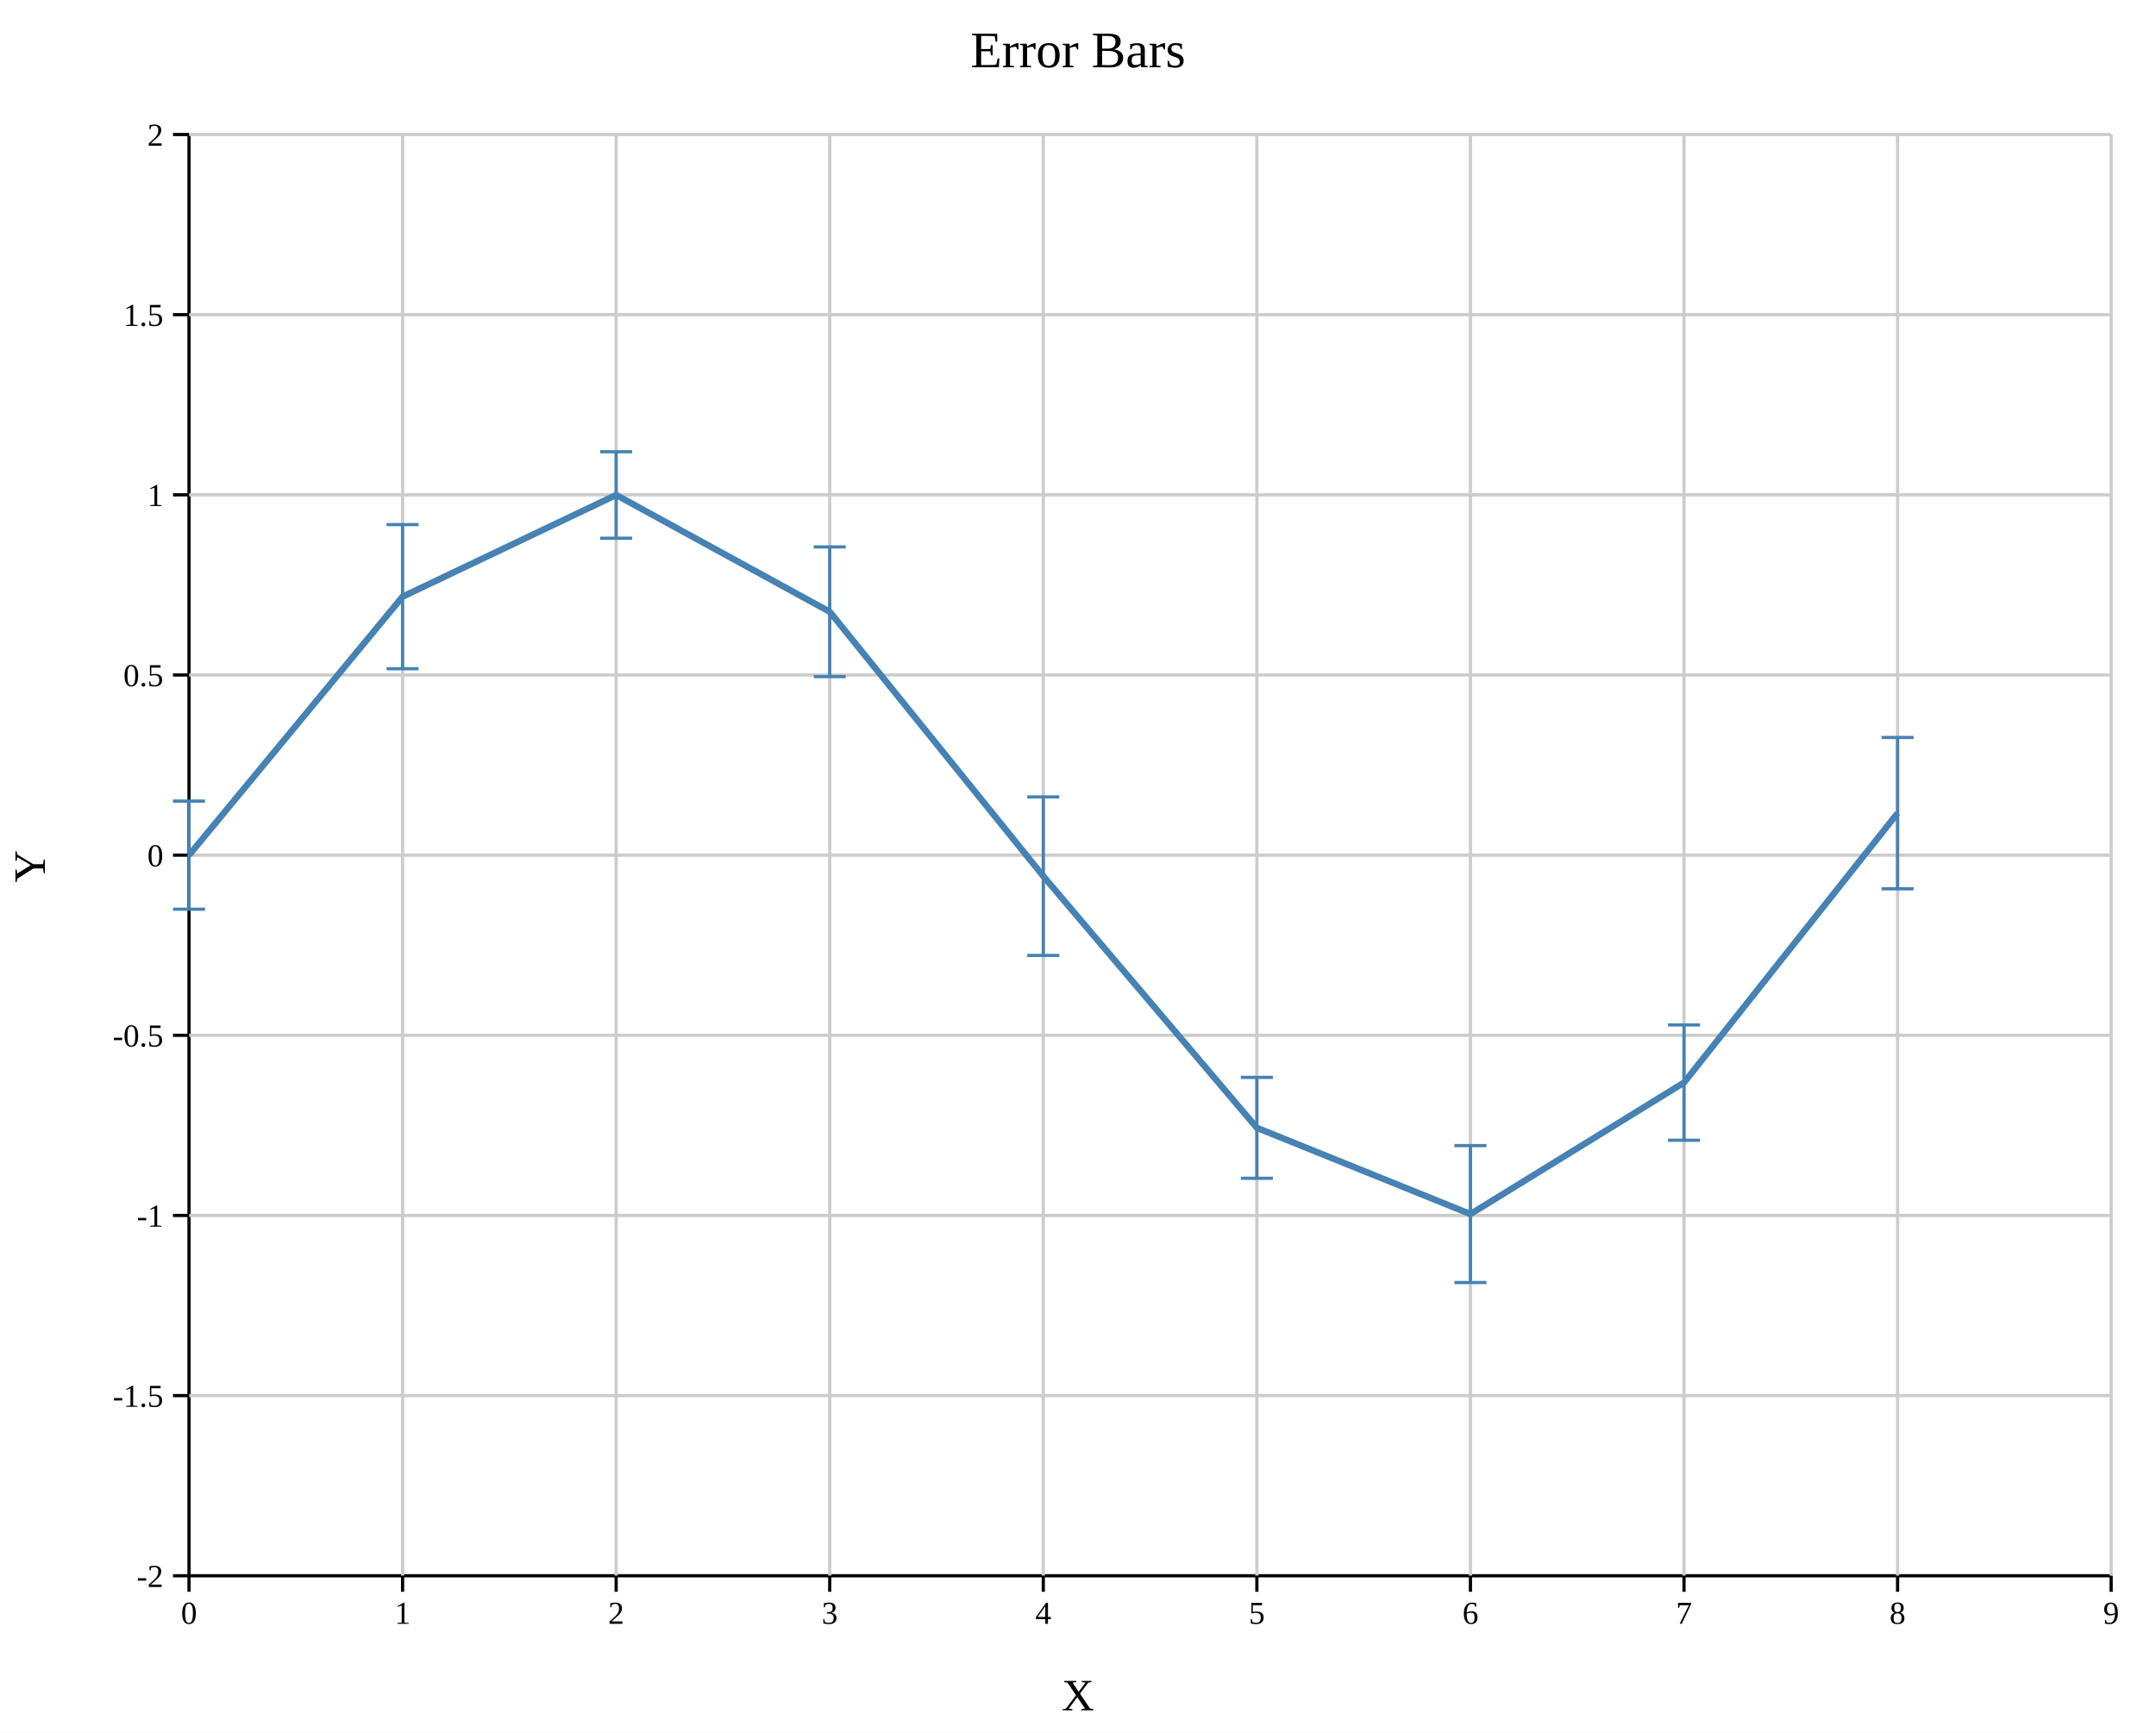
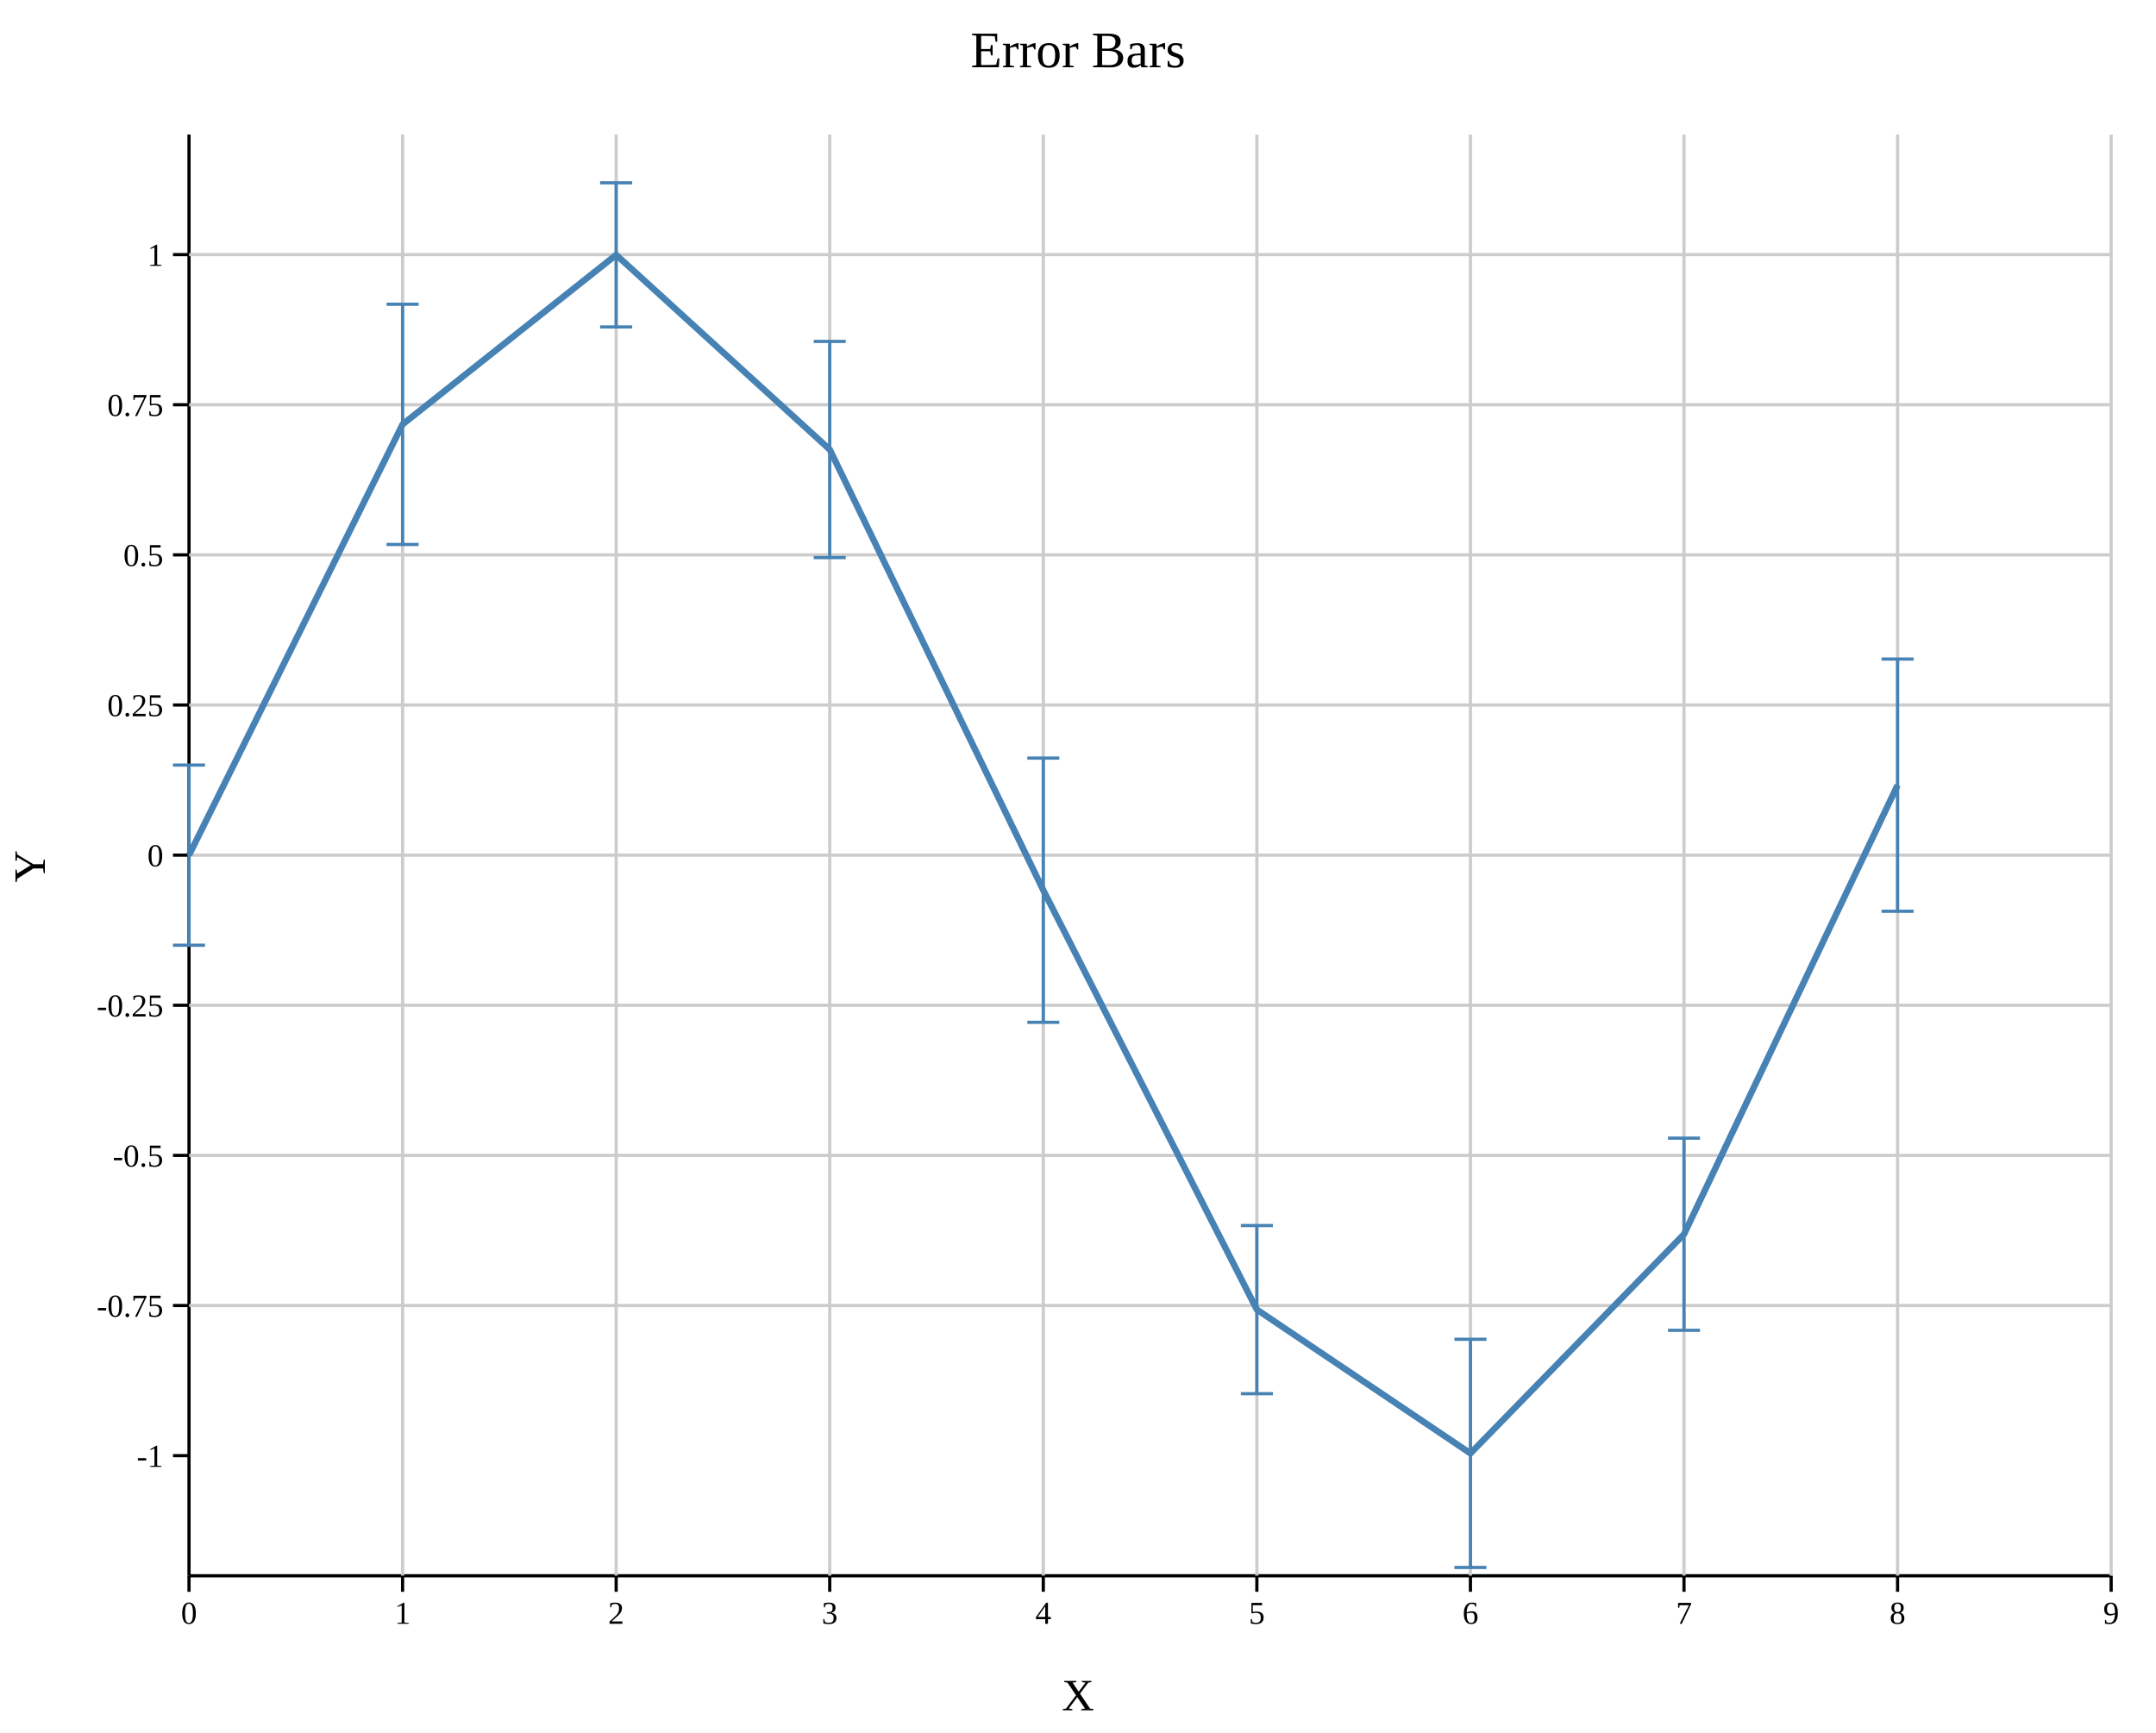
<svg xmlns="http://www.w3.org/2000/svg" width="673" height="541" fill="black">
  <rect width="100%" height="100%" fill="white" />
  <line x1="59" y1="492" x2="659" y2="492" stroke="black" stroke-width="1" />
  <line x1="59" y1="42" x2="59" y2="492" stroke="black" stroke-width="1" />
  <line x1="125.667" y1="42" x2="125.667" y2="492" stroke="#ccc" stroke-width="1" />
  <line x1="192.333" y1="42" x2="192.333" y2="492" stroke="#ccc" stroke-width="1" />
  <line x1="259" y1="42" x2="259" y2="492" stroke="#ccc" stroke-width="1" />
  <line x1="325.667" y1="42" x2="325.667" y2="492" stroke="#ccc" stroke-width="1" />
  <line x1="392.333" y1="42" x2="392.333" y2="492" stroke="#ccc" stroke-width="1" />
  <line x1="459" y1="42" x2="459" y2="492" stroke="#ccc" stroke-width="1" />
  <line x1="525.667" y1="42" x2="525.667" y2="492" stroke="#ccc" stroke-width="1" />
  <line x1="592.333" y1="42" x2="592.333" y2="492" stroke="#ccc" stroke-width="1" />
  <line x1="659" y1="42" x2="659" y2="492" stroke="#ccc" stroke-width="1" />
-   <line x1="59" y1="435.75" x2="659" y2="435.75" stroke="#ccc" stroke-width="1" />
-   <line x1="59" y1="379.5" x2="659" y2="379.5" stroke="#ccc" stroke-width="1" />
-   <line x1="59" y1="323.25" x2="659" y2="323.25" stroke="#ccc" stroke-width="1" />
+   <line x1="59" y1="407.625" x2="659" y2="407.625" stroke="#ccc" stroke-width="1" />
+   <line x1="59" y1="360.75" x2="659" y2="360.75" stroke="#ccc" stroke-width="1" />
+   <line x1="59" y1="313.875" x2="659" y2="313.875" stroke="#ccc" stroke-width="1" />
  <line x1="59" y1="267" x2="659" y2="267" stroke="#ccc" stroke-width="1" />
-   <line x1="59" y1="210.75" x2="659" y2="210.75" stroke="#ccc" stroke-width="1" />
-   <line x1="59" y1="154.5" x2="659" y2="154.5" stroke="#ccc" stroke-width="1" />
-   <line x1="59" y1="98.25" x2="659" y2="98.25" stroke="#ccc" stroke-width="1" />
-   <line x1="59" y1="42" x2="659" y2="42" stroke="#ccc" stroke-width="1" />
+   <line x1="59" y1="220.125" x2="659" y2="220.125" stroke="#ccc" stroke-width="1" />
+   <line x1="59" y1="173.25" x2="659" y2="173.25" stroke="#ccc" stroke-width="1" />
+   <line x1="59" y1="126.375" x2="659" y2="126.375" stroke="#ccc" stroke-width="1" />
+   <line x1="59" y1="79.5" x2="659" y2="79.5" stroke="#ccc" stroke-width="1" />
  <line x1="59" y1="492" x2="59" y2="497" stroke="black" stroke-width="1" />
  <text x="59" y="507" font-size="10" text-anchor="middle">0</text>
  <line x1="125.667" y1="492" x2="125.667" y2="497" stroke="black" stroke-width="1" />
  <text x="125.667" y="507" font-size="10" text-anchor="middle">1</text>
  <line x1="192.333" y1="492" x2="192.333" y2="497" stroke="black" stroke-width="1" />
  <text x="192.333" y="507" font-size="10" text-anchor="middle">2</text>
  <line x1="259" y1="492" x2="259" y2="497" stroke="black" stroke-width="1" />
  <text x="259" y="507" font-size="10" text-anchor="middle">3</text>
  <line x1="325.667" y1="492" x2="325.667" y2="497" stroke="black" stroke-width="1" />
  <text x="325.667" y="507" font-size="10" text-anchor="middle">4</text>
  <line x1="392.333" y1="492" x2="392.333" y2="497" stroke="black" stroke-width="1" />
  <text x="392.333" y="507" font-size="10" text-anchor="middle">5</text>
  <line x1="459" y1="492" x2="459" y2="497" stroke="black" stroke-width="1" />
  <text x="459" y="507" font-size="10" text-anchor="middle">6</text>
  <line x1="525.667" y1="492" x2="525.667" y2="497" stroke="black" stroke-width="1" />
  <text x="525.667" y="507" font-size="10" text-anchor="middle">7</text>
  <line x1="592.333" y1="492" x2="592.333" y2="497" stroke="black" stroke-width="1" />
  <text x="592.333" y="507" font-size="10" text-anchor="middle">8</text>
  <line x1="659" y1="492" x2="659" y2="497" stroke="black" stroke-width="1" />
  <text x="659" y="507" font-size="10" text-anchor="middle">9</text>
-   <line x1="54" y1="492" x2="59" y2="492" stroke="black" stroke-width="1" />
-   <text x="51" y="495.5" font-size="10" text-anchor="end">-2</text>
-   <line x1="54" y1="435.75" x2="59" y2="435.75" stroke="black" stroke-width="1" />
-   <text x="51" y="439.25" font-size="10" text-anchor="end">-1.5</text>
-   <line x1="54" y1="379.5" x2="59" y2="379.5" stroke="black" stroke-width="1" />
-   <text x="51" y="383" font-size="10" text-anchor="end">-1</text>
-   <line x1="54" y1="323.25" x2="59" y2="323.25" stroke="black" stroke-width="1" />
-   <text x="51" y="326.75" font-size="10" text-anchor="end">-0.5</text>
+   <line x1="54" y1="454.5" x2="59" y2="454.5" stroke="black" stroke-width="1" />
+   <text x="51" y="458" font-size="10" text-anchor="end">-1</text>
+   <line x1="54" y1="407.625" x2="59" y2="407.625" stroke="black" stroke-width="1" />
+   <text x="51" y="411.125" font-size="10" text-anchor="end">-0.75</text>
+   <line x1="54" y1="360.75" x2="59" y2="360.75" stroke="black" stroke-width="1" />
+   <text x="51" y="364.25" font-size="10" text-anchor="end">-0.5</text>
+   <line x1="54" y1="313.875" x2="59" y2="313.875" stroke="black" stroke-width="1" />
+   <text x="51" y="317.375" font-size="10" text-anchor="end">-0.25</text>
  <line x1="54" y1="267" x2="59" y2="267" stroke="black" stroke-width="1" />
  <text x="51" y="270.5" font-size="10" text-anchor="end">0</text>
-   <line x1="54" y1="210.75" x2="59" y2="210.75" stroke="black" stroke-width="1" />
-   <text x="51" y="214.25" font-size="10" text-anchor="end">0.5</text>
-   <line x1="54" y1="154.5" x2="59" y2="154.5" stroke="black" stroke-width="1" />
-   <text x="51" y="158" font-size="10" text-anchor="end">1</text>
-   <line x1="54" y1="98.25" x2="59" y2="98.25" stroke="black" stroke-width="1" />
-   <text x="51" y="101.75" font-size="10" text-anchor="end">1.5</text>
-   <line x1="54" y1="42" x2="59" y2="42" stroke="black" stroke-width="1" />
-   <text x="51" y="45.5" font-size="10" text-anchor="end">2</text>
+   <line x1="54" y1="220.125" x2="59" y2="220.125" stroke="black" stroke-width="1" />
+   <text x="51" y="223.625" font-size="10" text-anchor="end">0.25</text>
+   <line x1="54" y1="173.25" x2="59" y2="173.25" stroke="black" stroke-width="1" />
+   <text x="51" y="176.75" font-size="10" text-anchor="end">0.5</text>
+   <line x1="54" y1="126.375" x2="59" y2="126.375" stroke="black" stroke-width="1" />
+   <text x="51" y="129.875" font-size="10" text-anchor="end">0.75</text>
+   <line x1="54" y1="79.5" x2="59" y2="79.5" stroke="black" stroke-width="1" />
+   <text x="51" y="83" font-size="10" text-anchor="end">1</text>
  <text x="336.5" y="534" font-size="14" text-anchor="middle">X</text>
  <text x="14" y="270.5" font-size="14" text-anchor="middle" transform="rotate(-90,14,270.5)">Y</text>
  <text x="336.5" y="21" font-size="16" text-anchor="middle">Error Bars</text>
-   <path d="M 59 267 L 125.667 186.297 L 192.333 154.548 L 259 191.01 L 325.667 273.567 L 392.333 352.14 L 459 379.069 L 525.667 338.017 L 592.333 253.888 " stroke="steelblue" stroke-width="2" fill="none" />
-   <line x1="59" y1="283.875" x2="59" y2="250.125" stroke="steelblue" stroke-width="1" />
-   <line x1="54" y1="283.875" x2="64" y2="283.875" stroke="steelblue" stroke-width="1" />
-   <line x1="54" y1="250.125" x2="64" y2="250.125" stroke="steelblue" stroke-width="1" />
-   <line x1="125.667" y1="208.797" x2="125.667" y2="163.797" stroke="steelblue" stroke-width="1" />
-   <line x1="120.667" y1="208.797" x2="130.667" y2="208.797" stroke="steelblue" stroke-width="1" />
-   <line x1="120.667" y1="163.797" x2="130.667" y2="163.797" stroke="steelblue" stroke-width="1" />
-   <line x1="192.333" y1="168.048" x2="192.333" y2="141.048" stroke="steelblue" stroke-width="1" />
-   <line x1="187.333" y1="168.048" x2="197.333" y2="168.048" stroke="steelblue" stroke-width="1" />
-   <line x1="187.333" y1="141.048" x2="197.333" y2="141.048" stroke="steelblue" stroke-width="1" />
-   <line x1="259" y1="211.26" x2="259" y2="170.76" stroke="steelblue" stroke-width="1" />
-   <line x1="254" y1="211.26" x2="264" y2="211.26" stroke="steelblue" stroke-width="1" />
-   <line x1="254" y1="170.76" x2="264" y2="170.76" stroke="steelblue" stroke-width="1" />
-   <line x1="325.667" y1="298.317" x2="325.667" y2="248.817" stroke="steelblue" stroke-width="1" />
-   <line x1="320.667" y1="298.317" x2="330.667" y2="298.317" stroke="steelblue" stroke-width="1" />
-   <line x1="320.667" y1="248.817" x2="330.667" y2="248.817" stroke="steelblue" stroke-width="1" />
-   <line x1="392.333" y1="367.89" x2="392.333" y2="336.39" stroke="steelblue" stroke-width="1" />
-   <line x1="387.333" y1="367.89" x2="397.333" y2="367.89" stroke="steelblue" stroke-width="1" />
-   <line x1="387.333" y1="336.39" x2="397.333" y2="336.39" stroke="steelblue" stroke-width="1" />
-   <line x1="459" y1="400.444" x2="459" y2="357.694" stroke="steelblue" stroke-width="1" />
-   <line x1="454" y1="400.444" x2="464" y2="400.444" stroke="steelblue" stroke-width="1" />
-   <line x1="454" y1="357.694" x2="464" y2="357.694" stroke="steelblue" stroke-width="1" />
-   <line x1="525.667" y1="356.017" x2="525.667" y2="320.017" stroke="steelblue" stroke-width="1" />
-   <line x1="520.667" y1="356.017" x2="530.667" y2="356.017" stroke="steelblue" stroke-width="1" />
-   <line x1="520.667" y1="320.017" x2="530.667" y2="320.017" stroke="steelblue" stroke-width="1" />
-   <line x1="592.333" y1="277.513" x2="592.333" y2="230.263" stroke="steelblue" stroke-width="1" />
-   <line x1="587.333" y1="277.513" x2="597.333" y2="277.513" stroke="steelblue" stroke-width="1" />
-   <line x1="587.333" y1="230.263" x2="597.333" y2="230.263" stroke="steelblue" stroke-width="1" />
+   <path d="M 59 267 L 125.667 132.496 L 192.333 79.58 L 259 140.351 L 325.667 277.945 L 392.333 408.9 L 459 453.781 L 525.667 385.362 L 592.333 245.147 " stroke="steelblue" stroke-width="2" fill="none" />
+   <line x1="59" y1="295.125" x2="59" y2="238.875" stroke="steelblue" stroke-width="1" />
+   <line x1="54" y1="295.125" x2="64" y2="295.125" stroke="steelblue" stroke-width="1" />
+   <line x1="54" y1="238.875" x2="64" y2="238.875" stroke="steelblue" stroke-width="1" />
+   <line x1="125.667" y1="169.996" x2="125.667" y2="94.996" stroke="steelblue" stroke-width="1" />
+   <line x1="120.667" y1="169.996" x2="130.667" y2="169.996" stroke="steelblue" stroke-width="1" />
+   <line x1="120.667" y1="94.996" x2="130.667" y2="94.996" stroke="steelblue" stroke-width="1" />
+   <line x1="192.333" y1="102.08" x2="192.333" y2="57.08" stroke="steelblue" stroke-width="1" />
+   <line x1="187.333" y1="102.08" x2="197.333" y2="102.08" stroke="steelblue" stroke-width="1" />
+   <line x1="187.333" y1="57.08" x2="197.333" y2="57.08" stroke="steelblue" stroke-width="1" />
+   <line x1="259" y1="174.101" x2="259" y2="106.601" stroke="steelblue" stroke-width="1" />
+   <line x1="254" y1="174.101" x2="264" y2="174.101" stroke="steelblue" stroke-width="1" />
+   <line x1="254" y1="106.601" x2="264" y2="106.601" stroke="steelblue" stroke-width="1" />
+   <line x1="325.667" y1="319.195" x2="325.667" y2="236.695" stroke="steelblue" stroke-width="1" />
+   <line x1="320.667" y1="319.195" x2="330.667" y2="319.195" stroke="steelblue" stroke-width="1" />
+   <line x1="320.667" y1="236.695" x2="330.667" y2="236.695" stroke="steelblue" stroke-width="1" />
+   <line x1="392.333" y1="435.15" x2="392.333" y2="382.65" stroke="steelblue" stroke-width="1" />
+   <line x1="387.333" y1="435.15" x2="397.333" y2="435.15" stroke="steelblue" stroke-width="1" />
+   <line x1="387.333" y1="382.65" x2="397.333" y2="382.65" stroke="steelblue" stroke-width="1" />
+   <line x1="459" y1="489.406" x2="459" y2="418.156" stroke="steelblue" stroke-width="1" />
+   <line x1="454" y1="489.406" x2="464" y2="489.406" stroke="steelblue" stroke-width="1" />
+   <line x1="454" y1="418.156" x2="464" y2="418.156" stroke="steelblue" stroke-width="1" />
+   <line x1="525.667" y1="415.362" x2="525.667" y2="355.362" stroke="steelblue" stroke-width="1" />
+   <line x1="520.667" y1="415.362" x2="530.667" y2="415.362" stroke="steelblue" stroke-width="1" />
+   <line x1="520.667" y1="355.362" x2="530.667" y2="355.362" stroke="steelblue" stroke-width="1" />
+   <line x1="592.333" y1="284.522" x2="592.333" y2="205.772" stroke="steelblue" stroke-width="1" />
+   <line x1="587.333" y1="284.522" x2="597.333" y2="284.522" stroke="steelblue" stroke-width="1" />
+   <line x1="587.333" y1="205.772" x2="597.333" y2="205.772" stroke="steelblue" stroke-width="1" />
</svg>
